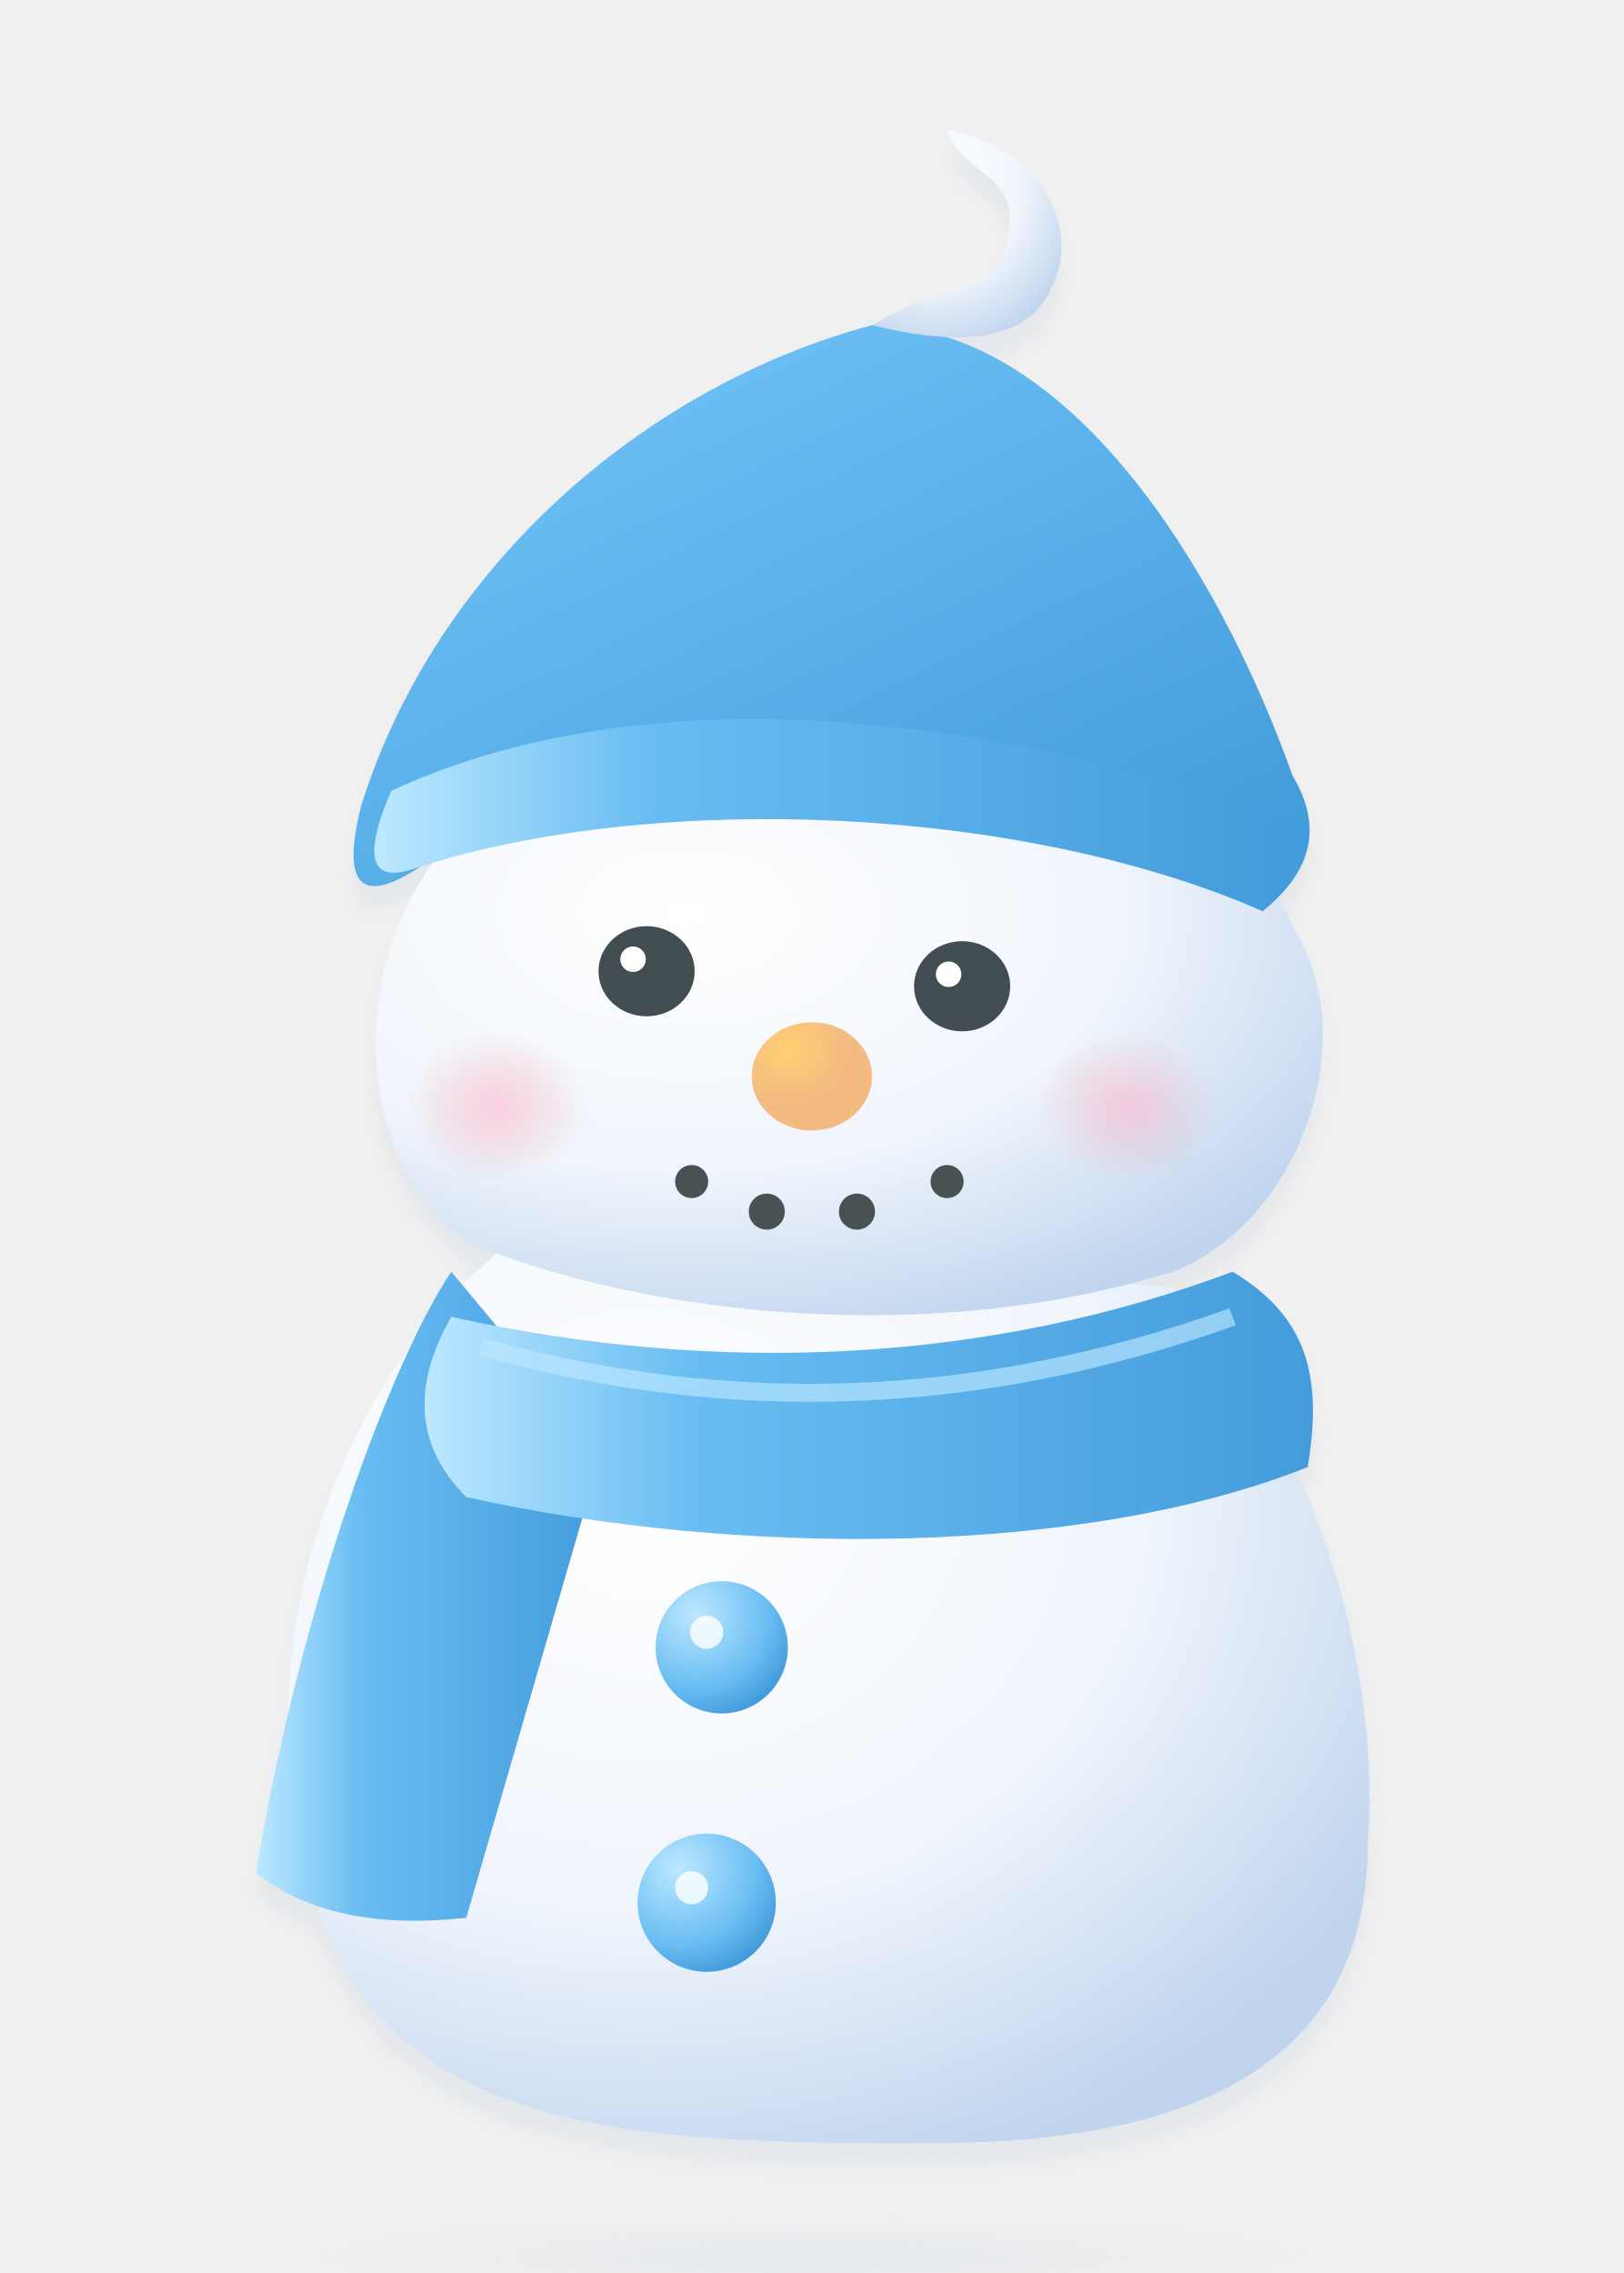
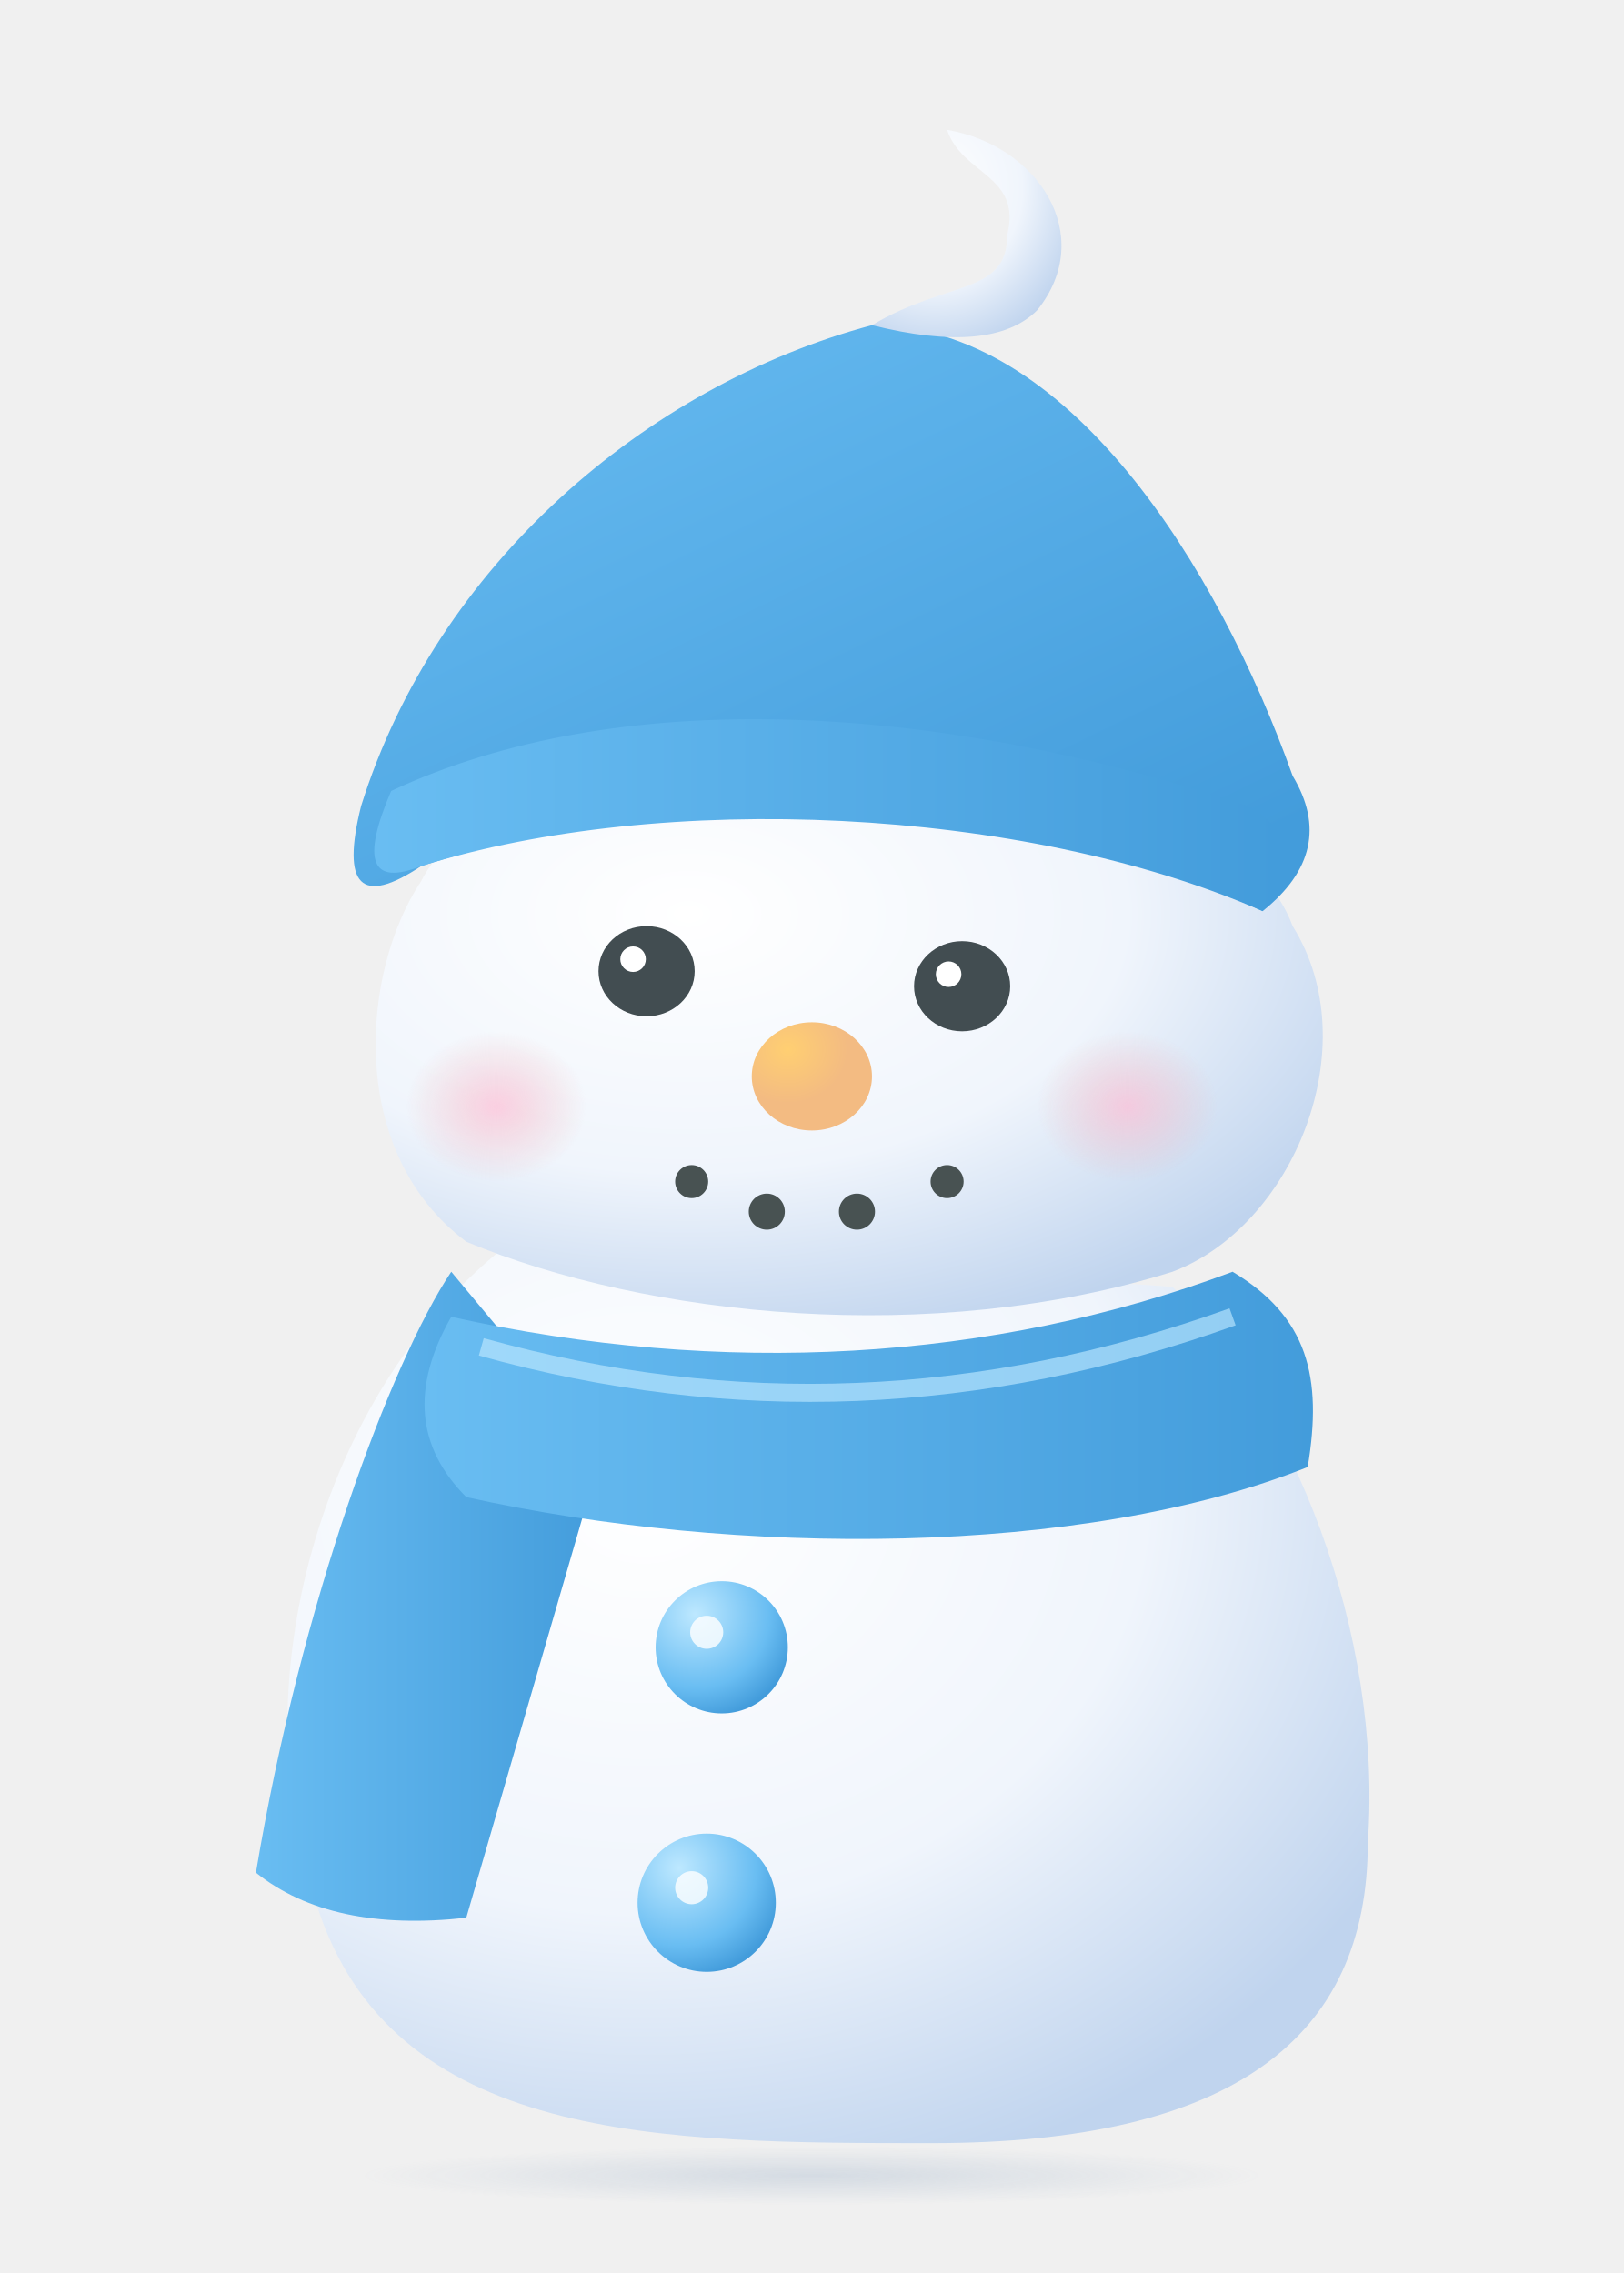
<svg xmlns="http://www.w3.org/2000/svg" viewBox="0 0 100 140" width="100" height="140" preserveAspectRatio="xMidYMid meet">
  <defs>
    <radialGradient id="snow" cx="33%" cy="28%" r="80%">
      <stop stop-color="#fff" />
      <stop offset=".58" stop-color="#f0f5fc" />
      <stop offset="1" stop-color="#c0d4ee" />
    </radialGradient>
    <linearGradient id="hat" x1="0" y1="0" x2=".8" y2="1">
-       <stop stop-color="#bde8ff" />
-       <stop offset=".25" stop-color="#69bdf2" />
+       <stop stop-color="#69bdf2" />
      <stop offset="1" stop-color="#439cdb" />
    </linearGradient>
    <linearGradient id="scarf">
-       <stop stop-color="#bde8ff" />
-       <stop offset=".3" stop-color="#69bdf2" />
+       <stop stop-color="#69bdf2" />
      <stop offset="1" stop-color="#439cdb" />
    </linearGradient>
    <radialGradient id="button" cx="30%" cy="25%" r="80%">
      <stop stop-color="#bde8ff" />
      <stop offset=".7" stop-color="#69bdf2" />
      <stop offset="1" stop-color="#439cdb" />
    </radialGradient>
    <radialGradient id="nose" cx="30%" cy="25%">
      <stop stop-color="#ffcf72" />
      <stop offset="1" stop-color="#f3bb82" />
    </radialGradient>
    <radialGradient id="blush">
      <stop stop-color="#ffb9d2" stop-opacity=".65" />
      <stop offset="1" stop-color="#edb5b8" stop-opacity="0" />
    </radialGradient>
    <radialGradient id="floor-shadow">
-       <stop stop-color="#9db9d8" stop-opacity=".12" />
-       <stop offset=".6" stop-color="#9db9d8" stop-opacity=".05" />
-       <stop offset="1" stop-color="#9db9d8" stop-opacity="0" />
+       <stop stop-color="#6486ad" stop-opacity=".2" />
+       <stop offset=".5" stop-color="#6486ad" stop-opacity=".1" />
+       <stop offset="1" stop-color="#6486ad" stop-opacity="0" />
    </radialGradient>
-     <filter id="object-shadow" filterUnits="userSpaceOnUse" x="-10" y="-10" width="120" height="164" color-interpolation-filters="sRGB">
-       <feGaussianBlur in="SourceAlpha" stdDeviation=".55" result="soft-shadow" />
-       <feOffset in="soft-shadow" dy="1.4" result="offset-shadow" />
-       <feFlood flood-color="#96acce" flood-opacity=".14" />
-       <feComposite in2="offset-shadow" operator="in" />
-       <feMerge>
-         <feMergeNode />
-         <feMergeNode in="SourceGraphic" />
-       </feMerge>
-     </filter>
  </defs>
-   <ellipse cx="50.0" cy="139" rx="32.0" ry="2.7" fill="url(#floor-shadow)" />
-   <g filter="url(#object-shadow)">
-     <g id="item-model" transform="translate(12.98508 5.223881) scale(0.925373)">
-       <path d="M20 77 C7 87 2 107 7 121 C12 137 30 137 48 137 C68 137 77 130 77 117 C78 103 72 88 64 80Z" fill="url(#snow)" />
-       <path d="M14 53 C17 47 29 44 42 45 C56 46 69 48 72 56 C77 64 72 76 64 79 C48 84 29 82 17 77 C9 71 10 59 14 53Z" fill="url(#snow)" />
-       <ellipse cx="19" cy="68" rx="6" ry="5" fill="url(#blush)" />
-       <ellipse cx="61" cy="68" rx="6" ry="5" fill="url(#blush)" />
-       <ellipse cx="29" cy="59" rx="3.2" ry="3" fill="#424d51" />
-       <ellipse cx="50" cy="60" rx="3.2" ry="3" fill="#424d51" />
-       <circle cx="28.1" cy="58.2" r=".85" fill="#fff" />
-       <circle cx="49.1" cy="59.2" r=".85" fill="#fff" />
-       <ellipse cx="40" cy="66" rx="4" ry="3.6" fill="url(#nose)" />
-       <g fill="#485252">
-         <circle cx="32" cy="73" r="1.1" />
-         <circle cx="37" cy="75" r="1.2" />
-         <circle cx="43" cy="75" r="1.2" />
-         <circle cx="49" cy="73" r="1.1" />
-       </g>
-       <path d="M16 79 C12 85 6 101 3 119 Q8 123 17 122 L26 91Z" fill="url(#scarf)" />
-       <path d="M16 82 C34 86 52 85 68 79 C73 82 74 86 73 92 C58 98 35 98 17 94 Q12 89 16 82Z" fill="url(#scarf)" />
-       <path d="M18 84 Q43 91 68 82" fill="none" stroke="#bde8ff" stroke-width="1.2" opacity=".65" />
-       <path d="M10 48 C15 32 29 20 44 16 C57 16 67 32 72 46 Q75 51 70 55 C53 47 33 46 14 52 Q8 56 10 48Z" fill="url(#hat)" />
-       <path d="M12 47 C27 40 48 41 69 48 Q73 50 70 55 C54 48 30 47 14 52 Q9 54 12 47Z" fill="url(#scarf)" />
-       <path d="M44 16 C49 13 53 14 53 10 C54 6 50 6 49 3 C55 4 59 10 55 15 Q52 18 44 16Z" fill="url(#snow)" />
-       <circle cx="34" cy="104" r="4.4" fill="url(#button)" />
-       <circle cx="33" cy="103" r="1.1" fill="#fff" opacity=".8" />
-       <circle cx="33" cy="121" r="4.6" fill="url(#button)" />
-       <circle cx="32" cy="120" r="1.1" fill="#fff" opacity=".8" />
+   <ellipse cx="50.0" cy="134" rx="28" ry="1.8" fill="url(#floor-shadow)" />
+   <g id="item-model" transform="translate(12.98508 5.223881) scale(0.925373)">
+     <path d="M20 77 C7 87 2 107 7 121 C12 137 30 137 48 137 C68 137 77 130 77 117 C78 103 72 88 64 80Z" fill="url(#snow)" />
+     <path d="M14 53 C17 47 29 44 42 45 C56 46 69 48 72 56 C77 64 72 76 64 79 C48 84 29 82 17 77 C9 71 10 59 14 53Z" fill="url(#snow)" />
+     <ellipse cx="19" cy="68" rx="6" ry="5" fill="url(#blush)" />
+     <ellipse cx="61" cy="68" rx="6" ry="5" fill="url(#blush)" />
+     <ellipse cx="29" cy="59" rx="3.2" ry="3" fill="#424d51" />
+     <ellipse cx="50" cy="60" rx="3.2" ry="3" fill="#424d51" />
+     <circle cx="28.1" cy="58.2" r=".85" fill="#fff" />
+     <circle cx="49.1" cy="59.2" r=".85" fill="#fff" />
+     <ellipse cx="40" cy="66" rx="4" ry="3.6" fill="url(#nose)" />
+     <g fill="#485252">
+       <circle cx="32" cy="73" r="1.1" />
+       <circle cx="37" cy="75" r="1.2" />
+       <circle cx="43" cy="75" r="1.2" />
+       <circle cx="49" cy="73" r="1.1" />
    </g>
+     <path d="M16 79 C12 85 6 101 3 119 Q8 123 17 122 L26 91Z" fill="url(#scarf)" />
+     <path d="M16 82 C34 86 52 85 68 79 C73 82 74 86 73 92 C58 98 35 98 17 94 Q12 89 16 82Z" fill="url(#scarf)" />
+     <path d="M18 84 Q43 91 68 82" fill="none" stroke="#bde8ff" stroke-width="1.2" opacity=".65" />
+     <path d="M10 48 C15 32 29 20 44 16 C57 16 67 32 72 46 Q75 51 70 55 C53 47 33 46 14 52 Q8 56 10 48Z" fill="url(#hat)" />
+     <path d="M12 47 C27 40 48 41 69 48 Q73 50 70 55 C54 48 30 47 14 52 Q9 54 12 47Z" fill="url(#scarf)" />
+     <path d="M44 16 C49 13 53 14 53 10 C54 6 50 6 49 3 C55 4 59 10 55 15 Q52 18 44 16Z" fill="url(#snow)" />
+     <circle cx="34" cy="104" r="4.4" fill="url(#button)" />
+     <circle cx="33" cy="103" r="1.1" fill="#fff" opacity=".8" />
+     <circle cx="33" cy="121" r="4.6" fill="url(#button)" />
+     <circle cx="32" cy="120" r="1.1" fill="#fff" opacity=".8" />
  </g>
</svg>
